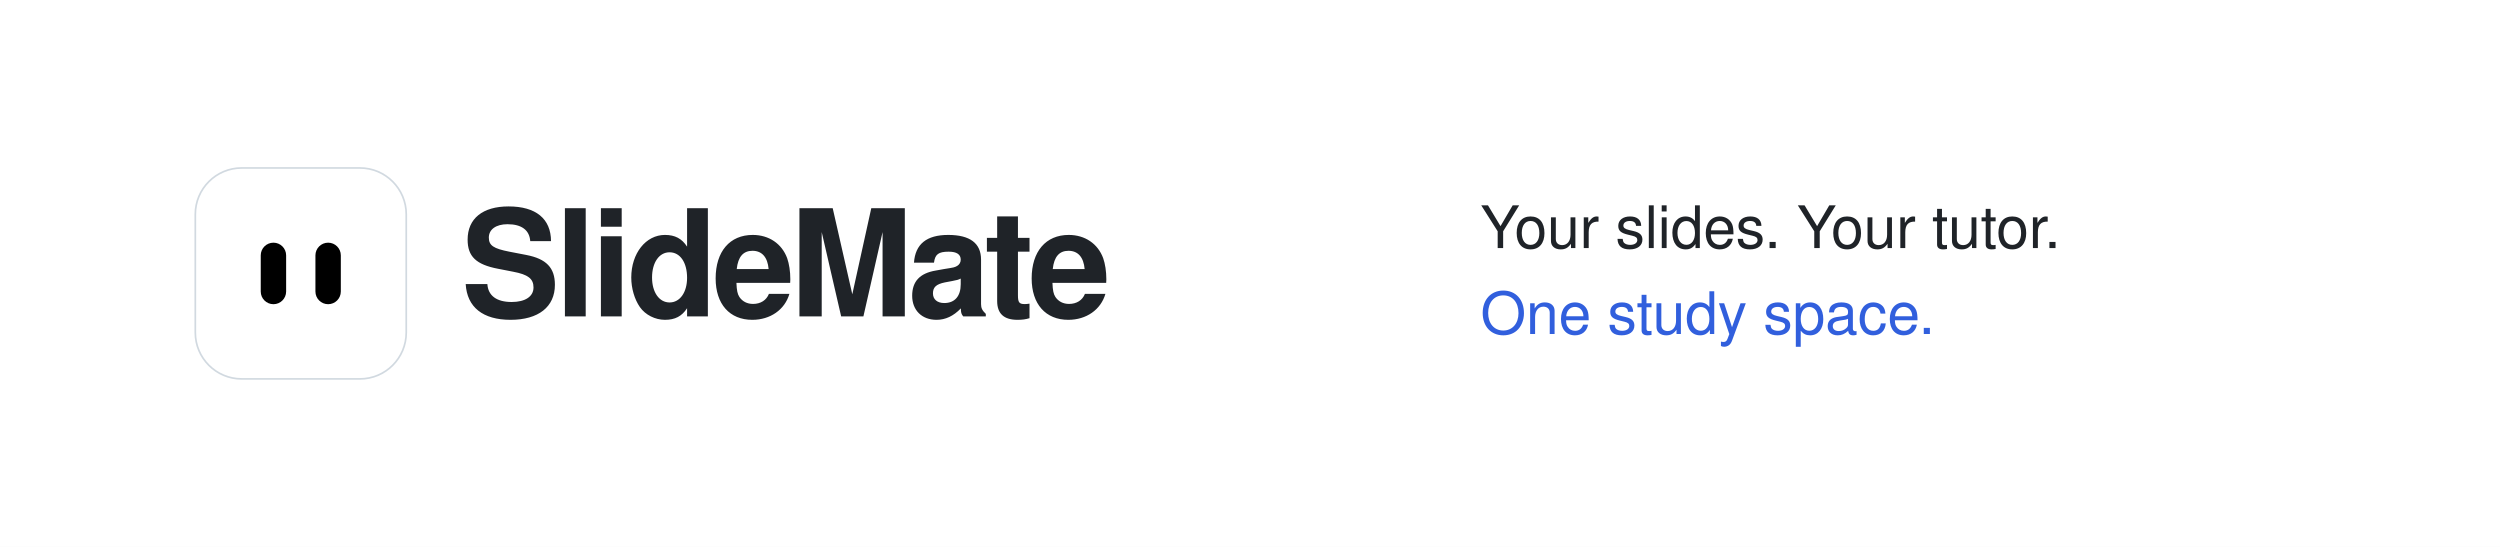
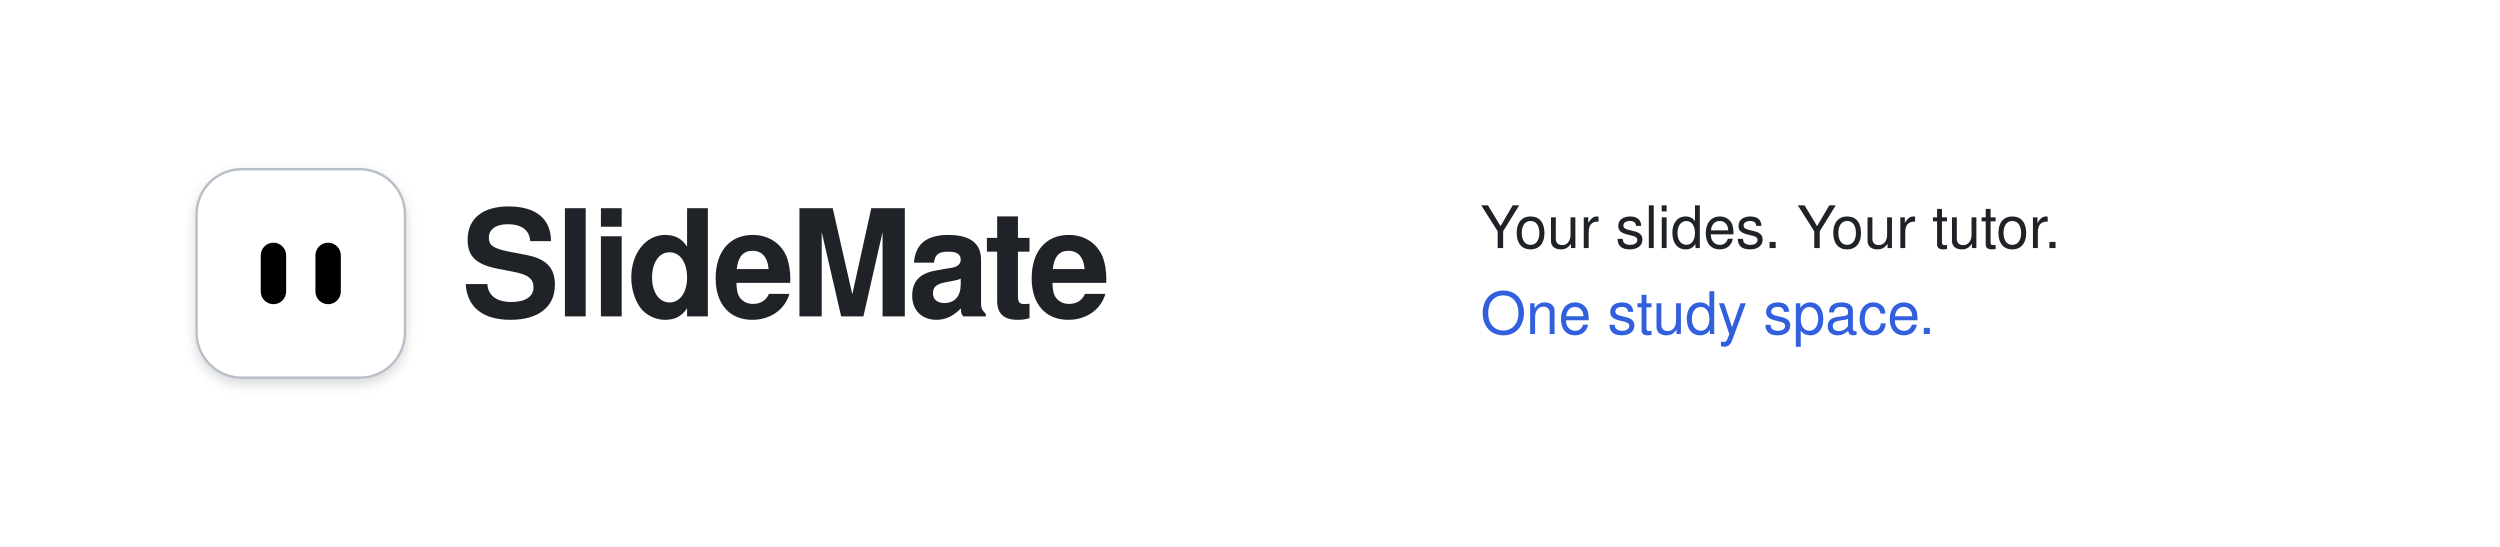
<svg xmlns="http://www.w3.org/2000/svg" width="1280" height="280" viewBox="0 0 1280 280" role="img" aria-labelledby="title desc">
  <rect width="1280" height="280" fill="#ffffff" />
  <defs>
    <marker id="arrow" viewBox="0 0 10 10" refX="9" refY="5" markerWidth="6" markerHeight="6" orient="auto-start-reverse">
      <path d="M1 1 L9 5 L1 9" fill="none" stroke="#8c959f" stroke-width="1.5" />
    </marker>
  </defs>
  <g font-family="Helvetica Neue, Helvetica, Arial, sans-serif">
    <g transform="translate(100 86) scale(0.125)">
-       <rect width="864" height="864" rx="190" fill="#fff" stroke="#d1d9e0" stroke-width="7" />
+       <defs>
+         <filter id="icon-shadow" x="-25%" y="-25%" width="150%" height="160%" color-interpolation-filters="sRGB">
+           <feGaussianBlur in="SourceAlpha" stdDeviation="24" />
+           <feOffset dy="20" result="shadow" />
+           <feFlood flood-color="#1f2328" flood-opacity="0.18" />
+           <feComposite in2="shadow" operator="in" />
+           <feMerge>
+             <feMergeNode />
+             <feMergeNode in="SourceGraphic" />
+           </feMerge>
+         </filter>
+       </defs>
+       <rect width="864" height="864" rx="190" fill="#fff" filter="url(#icon-shadow)" />
+       <rect x="5" y="5" width="854" height="854" rx="185" fill="none" stroke="#b7bec8" stroke-width="10" />
      <rect x="268" y="306" width="104" height="252" rx="52" fill="#000" />
      <rect x="492" y="306" width="104" height="252" rx="52" fill="#000" />
    </g>
    <text x="236" y="162" font-size="76" font-weight="650" fill="#1f2328" text-anchor="start" letter-spacing="-2.7">SlideMate</text>
    <text x="758" y="127" font-size="30" font-weight="500" fill="#1f2328" text-anchor="start">Your slides. Your tutor.</text>
    <text x="758" y="171" font-size="30" font-weight="500" fill="#315fdd" text-anchor="start">One study space.</text>
  </g>
</svg>
